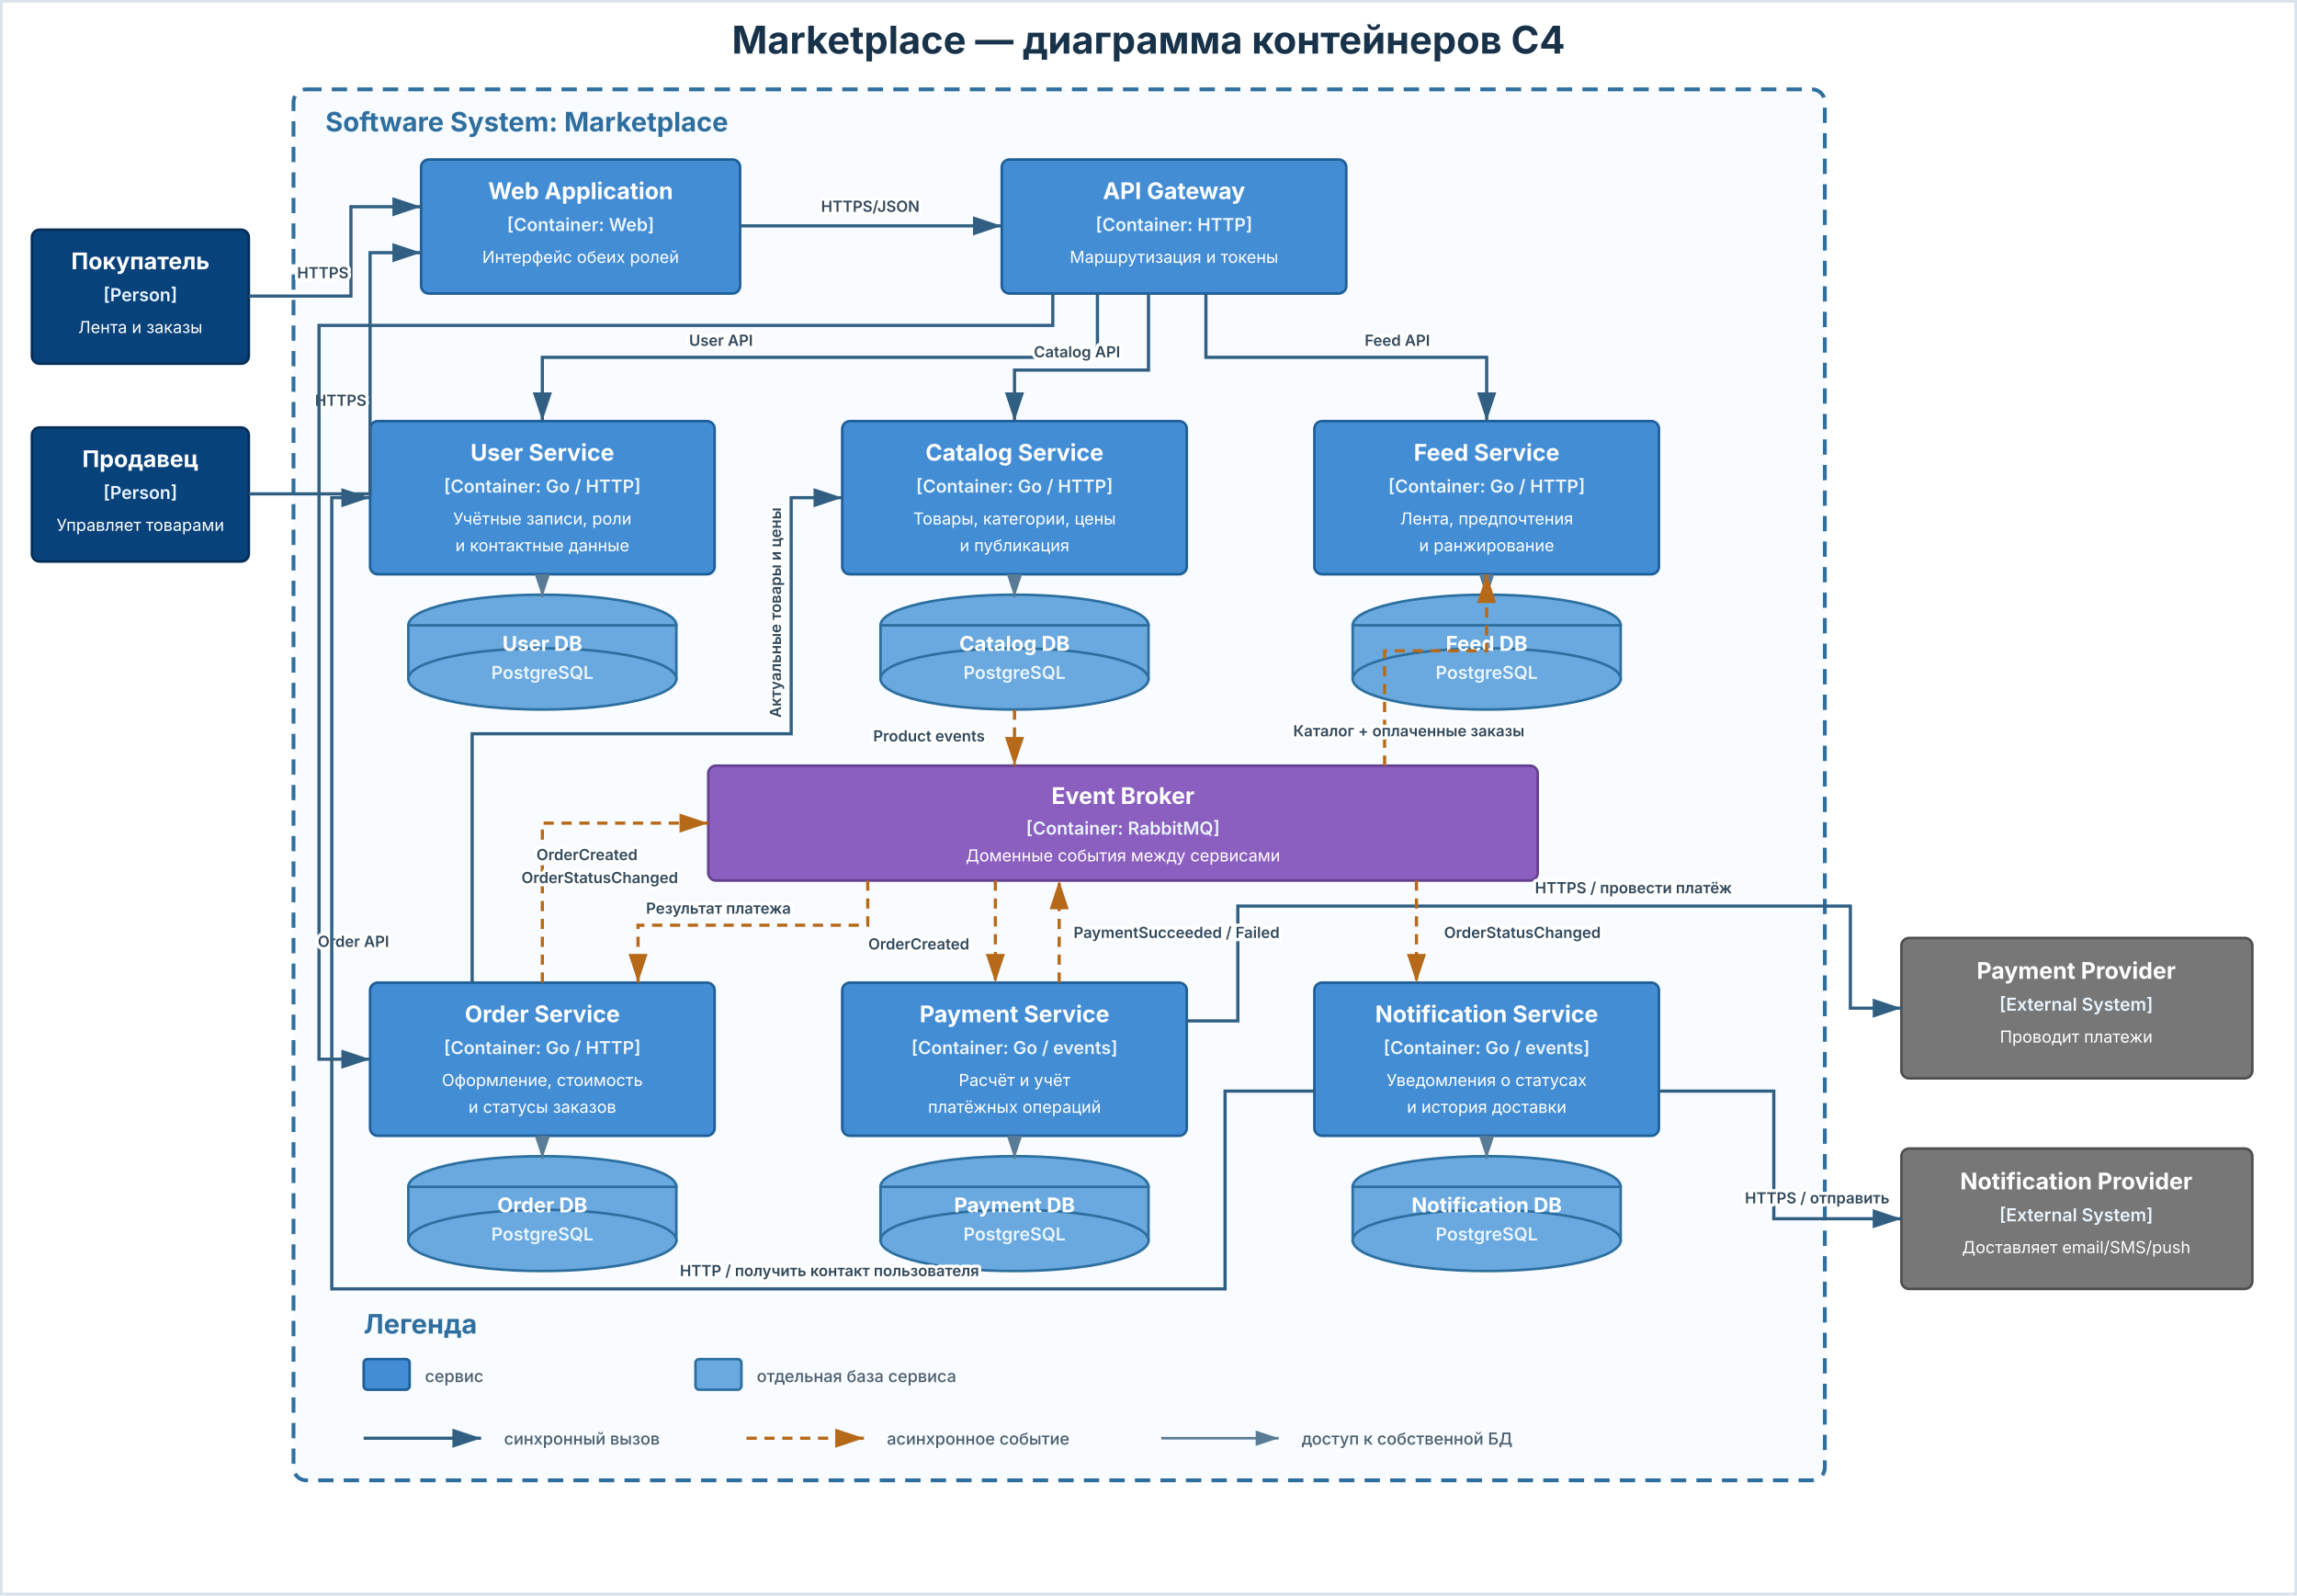
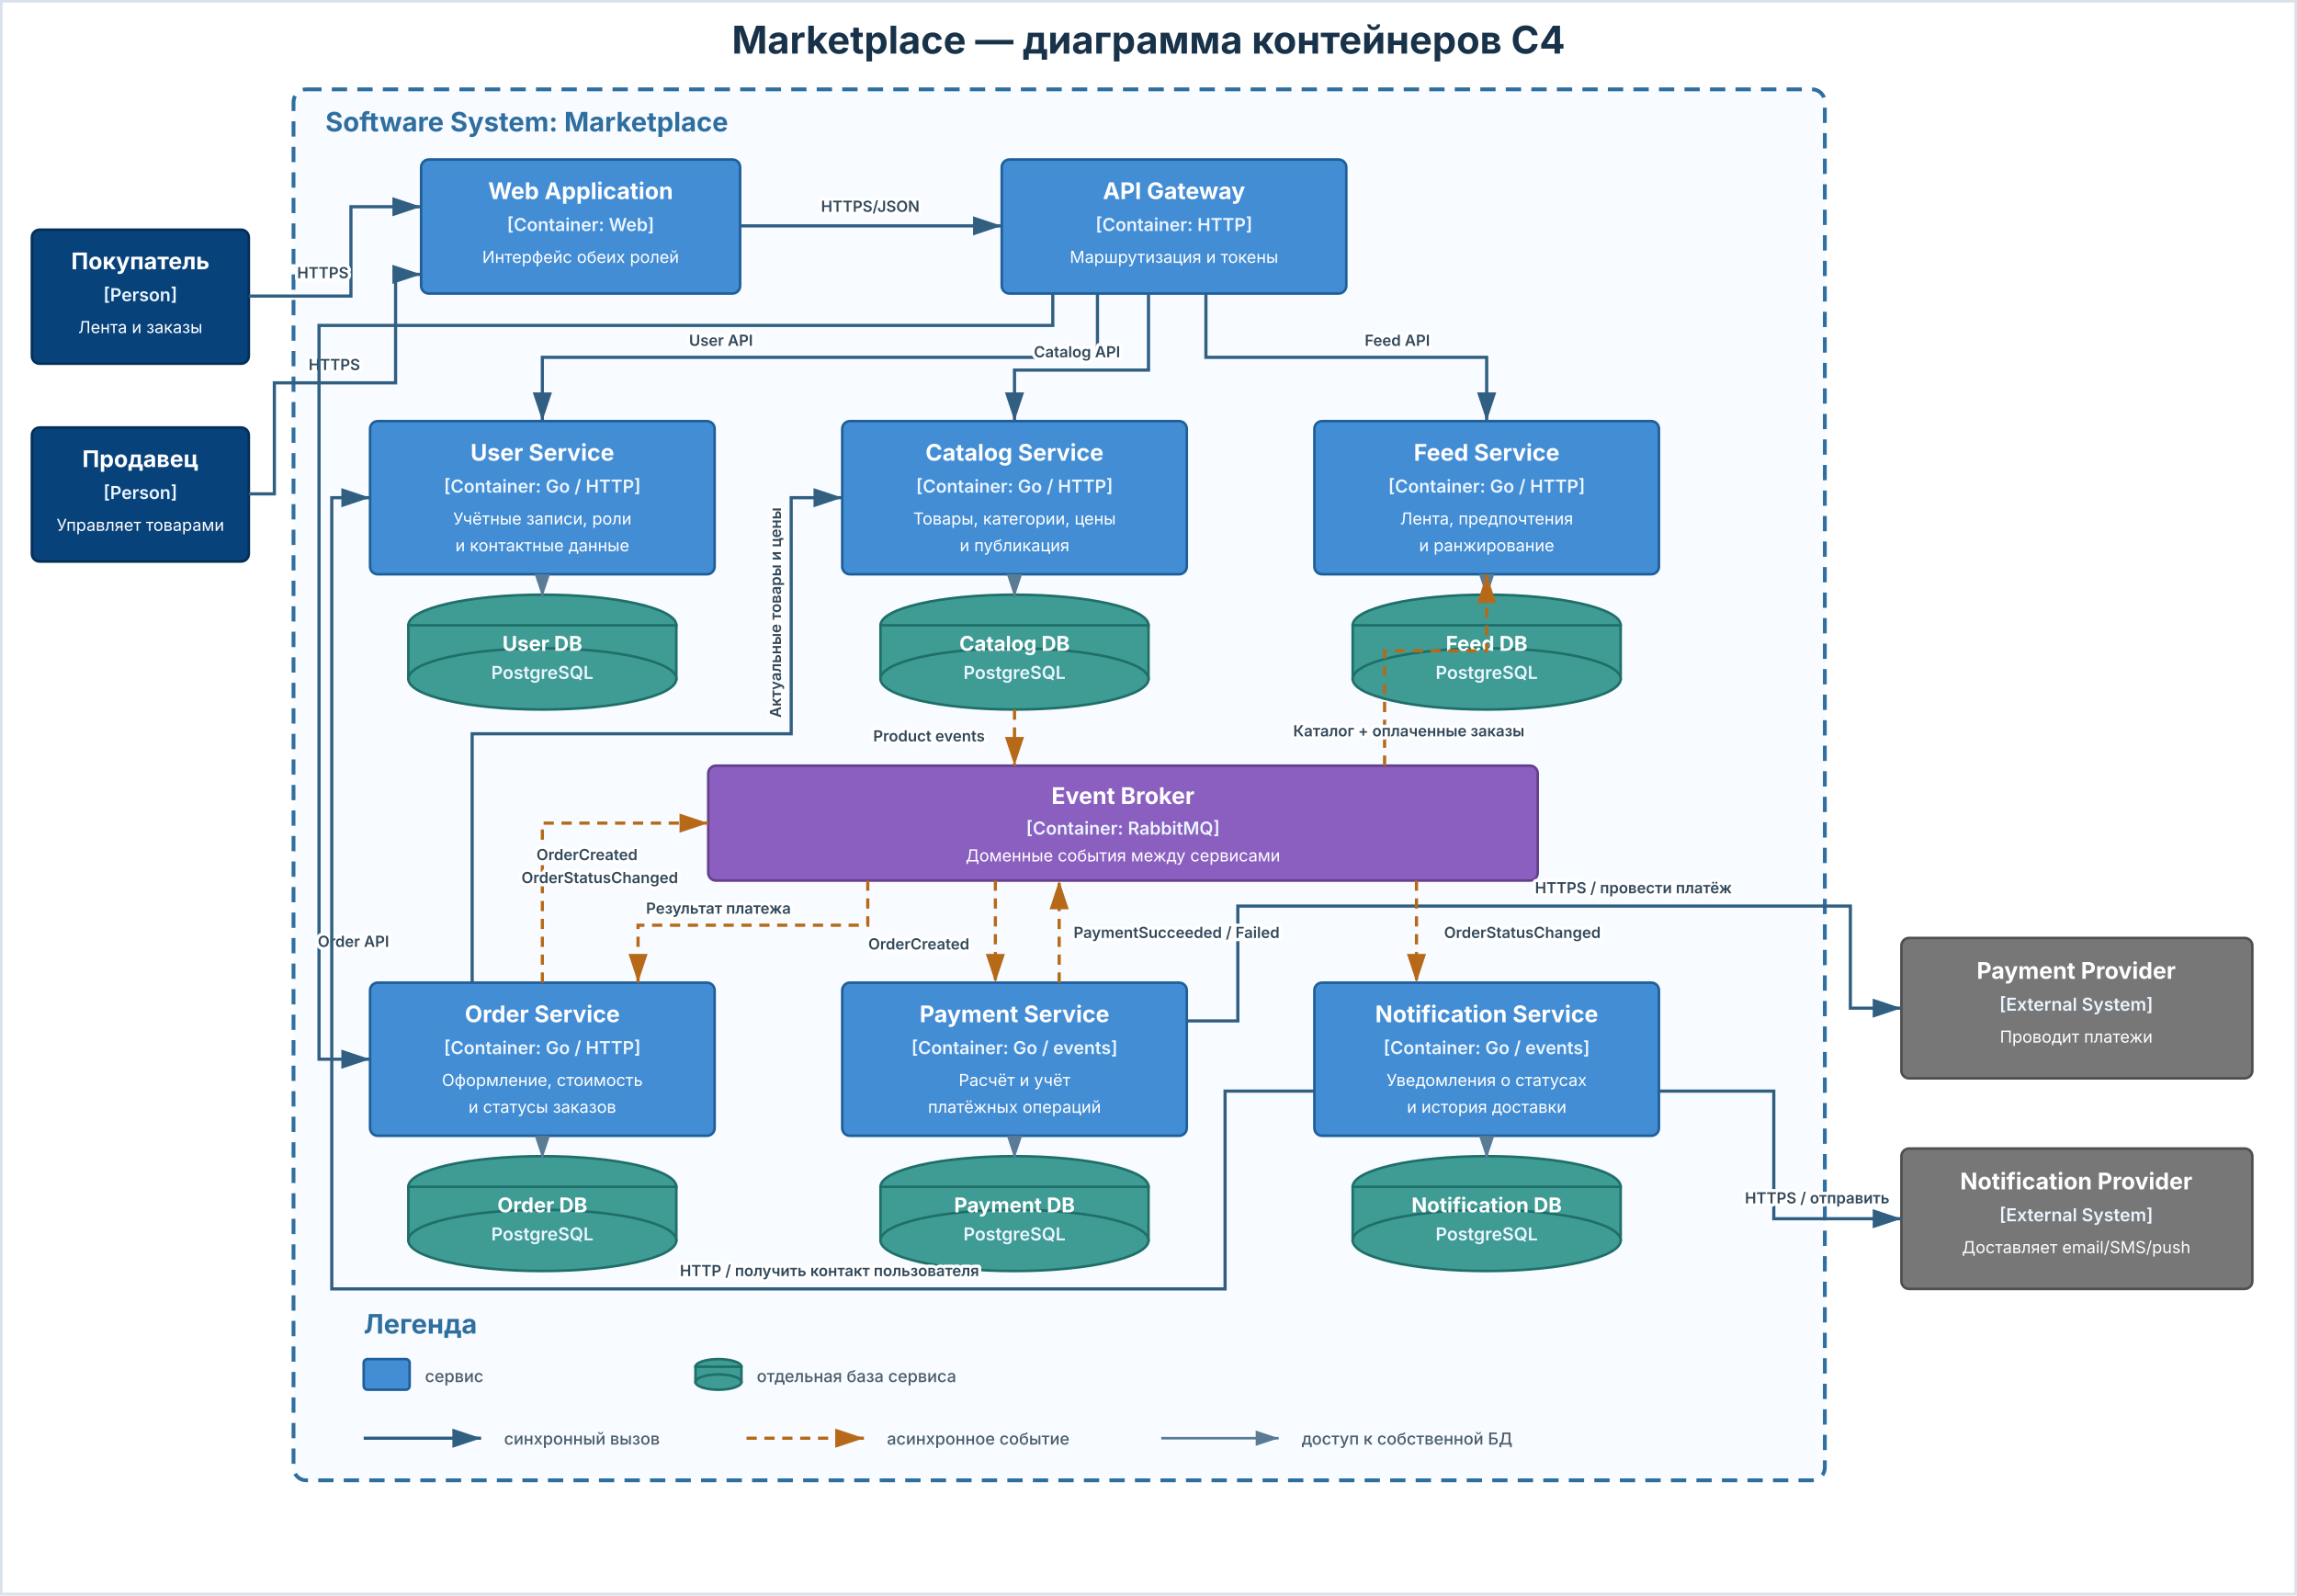
<svg xmlns="http://www.w3.org/2000/svg" width="1800" height="1250" viewBox="0 0 1800 1250" role="img" aria-labelledby="title desc">
  <defs>
    <style>
-       .canvas{fill:#fff;stroke:#d9e2ea;stroke-width:2}.boundary{fill:#f8fbff;stroke:#2f6f9f;stroke-width:3;stroke-dasharray:12 8}.person{fill:#08427b;stroke:#052e56;stroke-width:2}.container{fill:#438dd5;stroke:#1f5f99;stroke-width:2}.database{fill:#6aa9df;stroke:#2c6f9f;stroke-width:2}.broker{fill:#8b5fbf;stroke:#65408f;stroke-width:2}.external{fill:#777;stroke:#4f4f4f;stroke-width:2}.page-title{font:700 30px -apple-system,BlinkMacSystemFont,"Segoe UI",sans-serif;fill:#18324a}.boundary-title{font:700 21px -apple-system,BlinkMacSystemFont,"Segoe UI",sans-serif;fill:#2f6f9f}.name{font:700 18px -apple-system,BlinkMacSystemFont,"Segoe UI",sans-serif;fill:#fff;text-anchor:middle}.tech{font:600 14px -apple-system,BlinkMacSystemFont,"Segoe UI",sans-serif;fill:#eaf5ff;text-anchor:middle}.desc{font:400 13px -apple-system,BlinkMacSystemFont,"Segoe UI",sans-serif;fill:#fff;text-anchor:middle}.db-name{font:700 16px -apple-system,BlinkMacSystemFont,"Segoe UI",sans-serif;fill:#fff;text-anchor:middle}.label{font:600 12px -apple-system,BlinkMacSystemFont,"Segoe UI",sans-serif;fill:#31485b;text-anchor:middle;paint-order:stroke;stroke:#fff;stroke-width:5;stroke-linejoin:round}.small{font:500 13px -apple-system,BlinkMacSystemFont,"Segoe UI",sans-serif;fill:#4a5d6d}.sync{fill:none;stroke:#315f82;stroke-width:2.5;marker-end:url(#sync-arrow)}.async{fill:none;stroke:#b66a19;stroke-width:2.5;stroke-dasharray:8 6;marker-end:url(#async-arrow)}.data{fill:none;stroke:#5a7b95;stroke-width:2;marker-end:url(#data-arrow)}
+       .canvas{fill:#fff;stroke:#d9e2ea;stroke-width:2}.boundary{fill:#f8fbff;stroke:#2f6f9f;stroke-width:3;stroke-dasharray:12 8}.person{fill:#08427b;stroke:#052e56;stroke-width:2}.container{fill:#438dd5;stroke:#1f5f99;stroke-width:2}.database{fill:#3f9c95;stroke:#1f6f69;stroke-width:2}.broker{fill:#8b5fbf;stroke:#65408f;stroke-width:2}.external{fill:#777;stroke:#4f4f4f;stroke-width:2}.page-title{font:700 30px -apple-system,BlinkMacSystemFont,"Segoe UI",sans-serif;fill:#18324a}.boundary-title{font:700 21px -apple-system,BlinkMacSystemFont,"Segoe UI",sans-serif;fill:#2f6f9f}.name{font:700 18px -apple-system,BlinkMacSystemFont,"Segoe UI",sans-serif;fill:#fff;text-anchor:middle}.tech{font:600 14px -apple-system,BlinkMacSystemFont,"Segoe UI",sans-serif;fill:#eaf5ff;text-anchor:middle}.desc{font:400 13px -apple-system,BlinkMacSystemFont,"Segoe UI",sans-serif;fill:#fff;text-anchor:middle}.db-name{font:700 16px -apple-system,BlinkMacSystemFont,"Segoe UI",sans-serif;fill:#fff;text-anchor:middle}.label{font:600 12px -apple-system,BlinkMacSystemFont,"Segoe UI",sans-serif;fill:#31485b;text-anchor:middle;paint-order:stroke;stroke:#fff;stroke-width:5;stroke-linejoin:round}.small{font:500 13px -apple-system,BlinkMacSystemFont,"Segoe UI",sans-serif;fill:#4a5d6d}.sync{fill:none;stroke:#315f82;stroke-width:2.5;marker-end:url(#sync-arrow)}.async{fill:none;stroke:#b66a19;stroke-width:2.5;stroke-dasharray:8 6;marker-end:url(#async-arrow)}.data{fill:none;stroke:#5a7b95;stroke-width:2;marker-end:url(#data-arrow)}
    </style>
    <marker id="sync-arrow" markerWidth="10" markerHeight="10" refX="9" refY="3" orient="auto" markerUnits="strokeWidth">
      <path d="M0 0v6l9-3z" fill="#315f82" />
    </marker>
    <marker id="async-arrow" markerWidth="10" markerHeight="10" refX="9" refY="3" orient="auto" markerUnits="strokeWidth">
      <path d="M0 0v6l9-3z" fill="#b66a19" />
    </marker>
    <marker id="data-arrow" markerWidth="10" markerHeight="10" refX="9" refY="3" orient="auto" markerUnits="strokeWidth">
      <path d="M0 0v6l9-3z" fill="#5a7b95" />
    </marker>
  </defs>
  <rect class="canvas" x="1" y="1" width="1798" height="1248" />
  <text class="page-title" x="900" y="42" text-anchor="middle">Marketplace — диаграмма контейнеров C4</text>
  <rect class="boundary" x="230" y="70" width="1200" height="1090" rx="10" />
  <text class="boundary-title" x="255" y="103">Software System: Marketplace</text>
  <rect class="person" x="25" y="180" width="170" height="105" rx="6" />
  <text class="name" x="110" y="211">Покупатель</text>
  <text class="tech" x="110" y="236">[Person]</text>
  <text class="desc" x="110" y="261">Лента и заказы</text>
  <rect class="person" x="25" y="335" width="170" height="105" rx="6" />
  <text class="name" x="110" y="366">Продавец</text>
  <text class="tech" x="110" y="391">[Person]</text>
  <text class="desc" x="110" y="416">Управляет товарами</text>
  <rect class="container" x="330" y="125" width="250" height="105" rx="6" />
  <text class="name" x="455" y="156">Web Application</text>
  <text class="tech" x="455" y="181">[Container: Web]</text>
  <text class="desc" x="455" y="206">Интерфейс обеих ролей</text>
  <rect class="container" x="785" y="125" width="270" height="105" rx="6" />
  <text class="name" x="920" y="156">API Gateway</text>
  <text class="tech" x="920" y="181">[Container: HTTP]</text>
  <text class="desc" x="920" y="206">Маршрутизация и токены</text>
  <rect class="container" x="290" y="330" width="270" height="120" rx="6" />
  <text class="name" x="425" y="361">User Service</text>
  <text class="tech" x="425" y="386">[Container: Go / HTTP]</text>
  <text class="desc" x="425" y="411">Учётные записи, роли</text>
  <text class="desc" x="425" y="432">и контактные данные</text>
  <rect class="container" x="660" y="330" width="270" height="120" rx="6" />
  <text class="name" x="795" y="361">Catalog Service</text>
  <text class="tech" x="795" y="386">[Container: Go / HTTP]</text>
  <text class="desc" x="795" y="411">Товары, категории, цены</text>
  <text class="desc" x="795" y="432">и публикация</text>
  <rect class="container" x="1030" y="330" width="270" height="120" rx="6" />
  <text class="name" x="1165" y="361">Feed Service</text>
  <text class="tech" x="1165" y="386">[Container: Go / HTTP]</text>
  <text class="desc" x="1165" y="411">Лента, предпочтения</text>
  <text class="desc" x="1165" y="432">и ранжирование</text>
  <g>
    <ellipse class="database" cx="425" cy="490" rx="105" ry="24" />
    <rect class="database" x="320" y="490" width="210" height="42" />
    <ellipse class="database" cx="425" cy="532" rx="105" ry="24" />
    <text class="db-name" x="425" y="510">User DB</text>
    <text class="tech" x="425" y="532">PostgreSQL</text>
  </g>
  <g>
    <ellipse class="database" cx="795" cy="490" rx="105" ry="24" />
    <rect class="database" x="690" y="490" width="210" height="42" />
    <ellipse class="database" cx="795" cy="532" rx="105" ry="24" />
    <text class="db-name" x="795" y="510">Catalog DB</text>
    <text class="tech" x="795" y="532">PostgreSQL</text>
  </g>
  <g>
    <ellipse class="database" cx="1165" cy="490" rx="105" ry="24" />
    <rect class="database" x="1060" y="490" width="210" height="42" />
    <ellipse class="database" cx="1165" cy="532" rx="105" ry="24" />
    <text class="db-name" x="1165" y="510">Feed DB</text>
    <text class="tech" x="1165" y="532">PostgreSQL</text>
  </g>
  <rect class="broker" x="555" y="600" width="650" height="90" rx="6" />
  <text class="name" x="880" y="630">Event Broker</text>
  <text class="tech" x="880" y="654">[Container: RabbitMQ]</text>
  <text class="desc" x="880" y="675">Доменные события между сервисами</text>
  <rect class="container" x="290" y="770" width="270" height="120" rx="6" />
  <text class="name" x="425" y="801">Order Service</text>
  <text class="tech" x="425" y="826">[Container: Go / HTTP]</text>
  <text class="desc" x="425" y="851">Оформление, стоимость</text>
  <text class="desc" x="425" y="872">и статусы заказов</text>
  <rect class="container" x="660" y="770" width="270" height="120" rx="6" />
  <text class="name" x="795" y="801">Payment Service</text>
  <text class="tech" x="795" y="826">[Container: Go / events]</text>
  <text class="desc" x="795" y="851">Расчёт и учёт</text>
  <text class="desc" x="795" y="872">платёжных операций</text>
  <rect class="container" x="1030" y="770" width="270" height="120" rx="6" />
  <text class="name" x="1165" y="801">Notification Service</text>
  <text class="tech" x="1165" y="826">[Container: Go / events]</text>
  <text class="desc" x="1165" y="851">Уведомления о статусах</text>
  <text class="desc" x="1165" y="872">и история доставки</text>
  <g>
    <ellipse class="database" cx="425" cy="930" rx="105" ry="24" />
    <rect class="database" x="320" y="930" width="210" height="42" />
    <ellipse class="database" cx="425" cy="972" rx="105" ry="24" />
    <text class="db-name" x="425" y="950">Order DB</text>
    <text class="tech" x="425" y="972">PostgreSQL</text>
  </g>
  <g>
    <ellipse class="database" cx="795" cy="930" rx="105" ry="24" />
    <rect class="database" x="690" y="930" width="210" height="42" />
    <ellipse class="database" cx="795" cy="972" rx="105" ry="24" />
    <text class="db-name" x="795" y="950">Payment DB</text>
    <text class="tech" x="795" y="972">PostgreSQL</text>
  </g>
  <g>
    <ellipse class="database" cx="1165" cy="930" rx="105" ry="24" />
    <rect class="database" x="1060" y="930" width="210" height="42" />
    <ellipse class="database" cx="1165" cy="972" rx="105" ry="24" />
    <text class="db-name" x="1165" y="950">Notification DB</text>
    <text class="tech" x="1165" y="972">PostgreSQL</text>
  </g>
  <rect class="external" x="1490" y="735" width="275" height="110" rx="6" />
  <text class="name" x="1627" y="767">Payment Provider</text>
  <text class="tech" x="1627" y="792">[External System]</text>
  <text class="desc" x="1627" y="817">Проводит платежи</text>
  <rect class="external" x="1490" y="900" width="275" height="110" rx="6" />
  <text class="name" x="1627" y="932">Notification Provider</text>
  <text class="tech" x="1627" y="957">[External System]</text>
  <text class="desc" x="1627" y="982">Доставляет email/SMS/push</text>
  <path class="sync" d="M195 232h80v-70h55" />
  <text class="label" x="253" y="218">HTTPS</text>
-   <path class="sync" d="M195 387h95V198h40" />
-   <text class="label" x="267" y="318">HTTPS</text>
+   <path class="sync" d="M195 387h20v-87h95v-85h20" />
+   <text class="label" x="262" y="290">HTTPS</text>
  <path class="sync" d="M580 177h205" />
  <text class="label" x="682" y="166">HTTPS/JSON</text>
  <path class="sync" d="M860 230v50H425v50" />
  <text class="label" x="565" y="271">User API</text>
  <path class="sync" d="M900 230v60H795v40" />
  <text class="label" x="844" y="280">Catalog API</text>
  <path class="sync" d="M945 230v50h220v50" />
  <text class="label" x="1095" y="271">Feed API</text>
  <path class="sync" d="M825 230v25H250v575h40" />
  <text class="label" x="277" y="742">Order API</text>
  <path class="sync" d="M370 770V575h250V390h40" />
  <text class="label" x="612" y="480" transform="rotate(-90 612 480)">Актуальные товары и цены</text>
  <path class="sync" d="M930 800h40v-90h480v80h40" />
  <text class="label" x="1280" y="700">HTTPS / провести платёж</text>
  <path class="sync" d="M1300 855h90v100h100" />
  <text class="label" x="1424" y="943">HTTPS / отправить</text>
  <path class="sync" d="M1030 855h-70v155H260V390h30" />
  <text class="label" x="650" y="1000">HTTP / получить контакт пользователя</text>
  <path class="data" d="M425 450v18" />
  <path class="data" d="M795 450v18" />
  <path class="data" d="M1165 450v18" />
  <path class="data" d="M425 890v18" />
  <path class="data" d="M795 890v18" />
  <path class="data" d="M1165 890v18" />
  <path class="async" d="M795 556v44" />
  <text class="label" x="728" y="581">Product events</text>
  <path class="async" d="M1085 600v-90h80v-60" />
  <text class="label" x="1104" y="577">Каталог + оплаченные заказы</text>
  <path class="async" d="M425 770v-125h130" />
  <text class="label" x="460" y="674">OrderCreated</text>
  <text class="label" x="470" y="692">OrderStatusChanged</text>
  <path class="async" d="M680 690v35H500v45" />
  <text class="label" x="563" y="716">Результат платежа</text>
  <path class="async" d="M780 690v80" />
  <text class="label" x="720" y="744">OrderCreated</text>
  <path class="async" d="M830 770v-80" />
  <text class="label" x="922" y="735">PaymentSucceeded / Failed</text>
  <path class="async" d="M1110 690v80" />
  <text class="label" x="1193" y="735">OrderStatusChanged</text>
  <g transform="translate(285 1045)">
    <text class="boundary-title" x="0" y="0">Легенда</text>
    <rect class="container" x="0" y="20" width="36" height="24" rx="3" />
    <text class="small" x="48" y="38">сервис</text>
-     <rect class="database" x="260" y="20" width="36" height="24" rx="3" />
+     <g>
+       <ellipse class="database" cx="278" cy="26" rx="18" ry="6" />
+       <rect class="database" x="260" y="26" width="36" height="12" />
+       <ellipse class="database" cx="278" cy="38" rx="18" ry="6" />
+     </g>
    <text class="small" x="308" y="38">отдельная база сервиса</text>
    <path class="sync" d="M0 82h92" />
    <text class="small" x="110" y="87">синхронный вызов</text>
    <path class="async" d="M300 82h92" />
    <text class="small" x="410" y="87">асинхронное событие</text>
    <path class="data" d="M625 82h92" />
    <text class="small" x="735" y="87">доступ к собственной БД</text>
  </g>
</svg>
